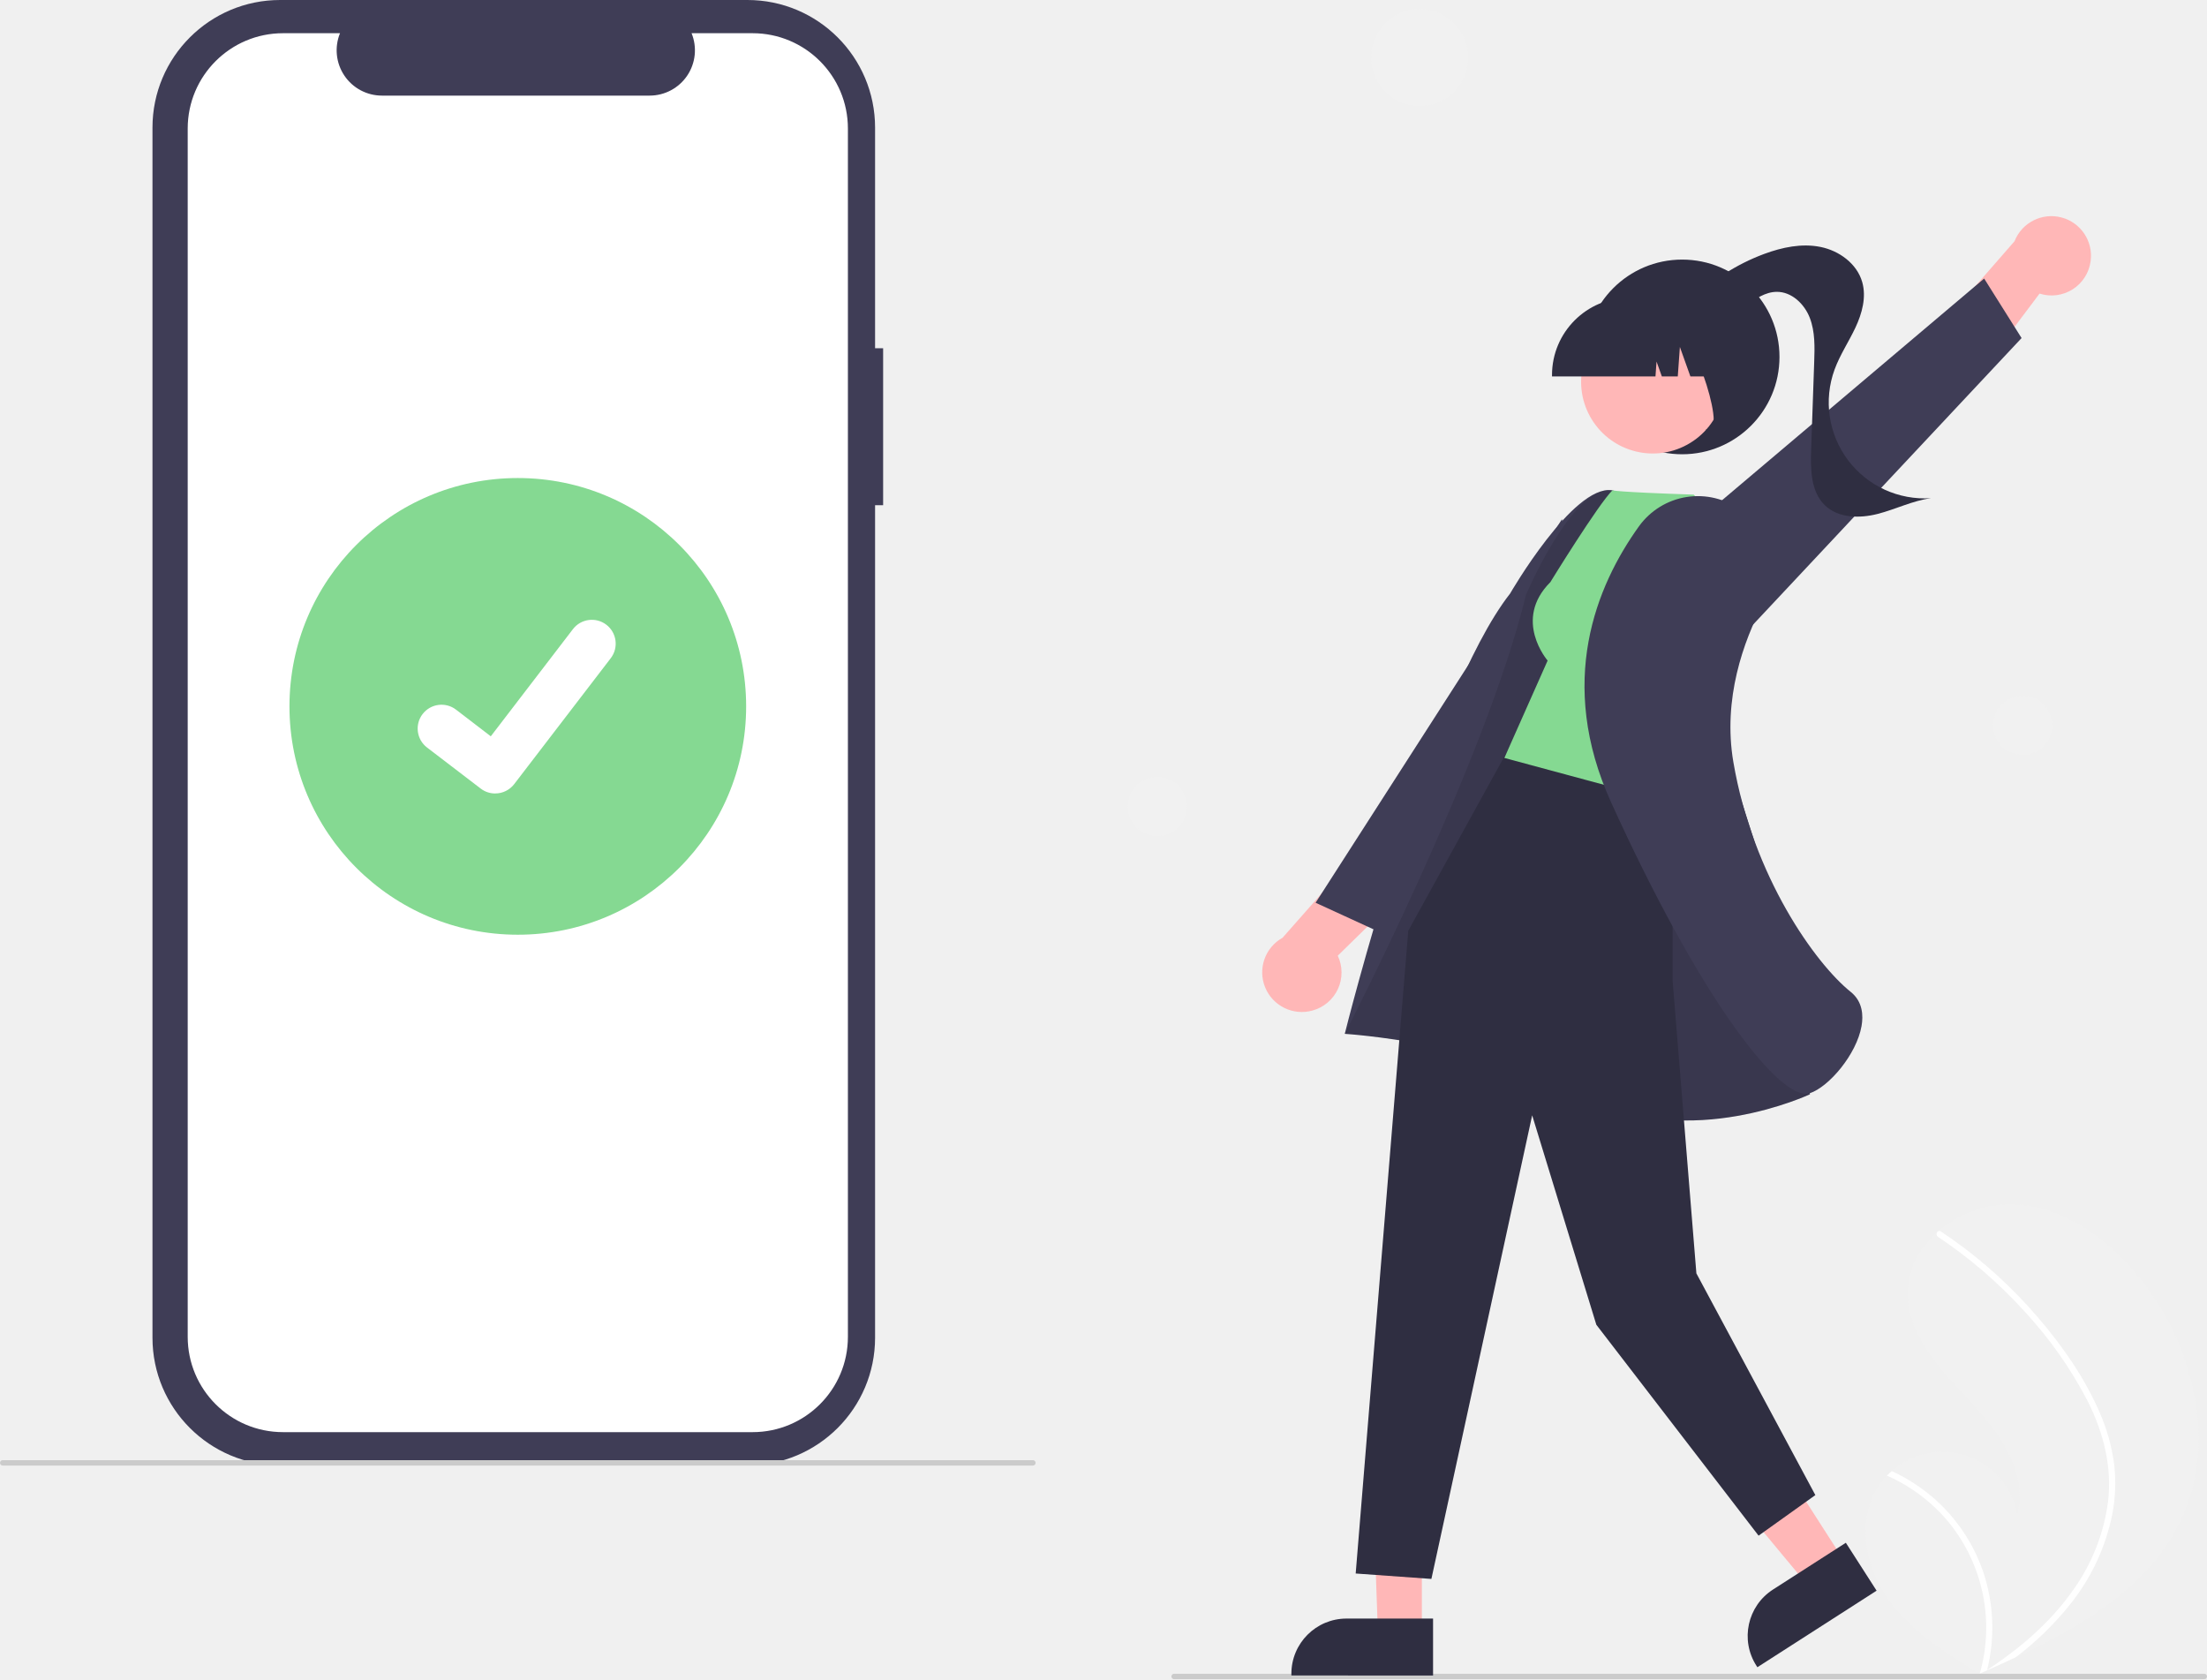
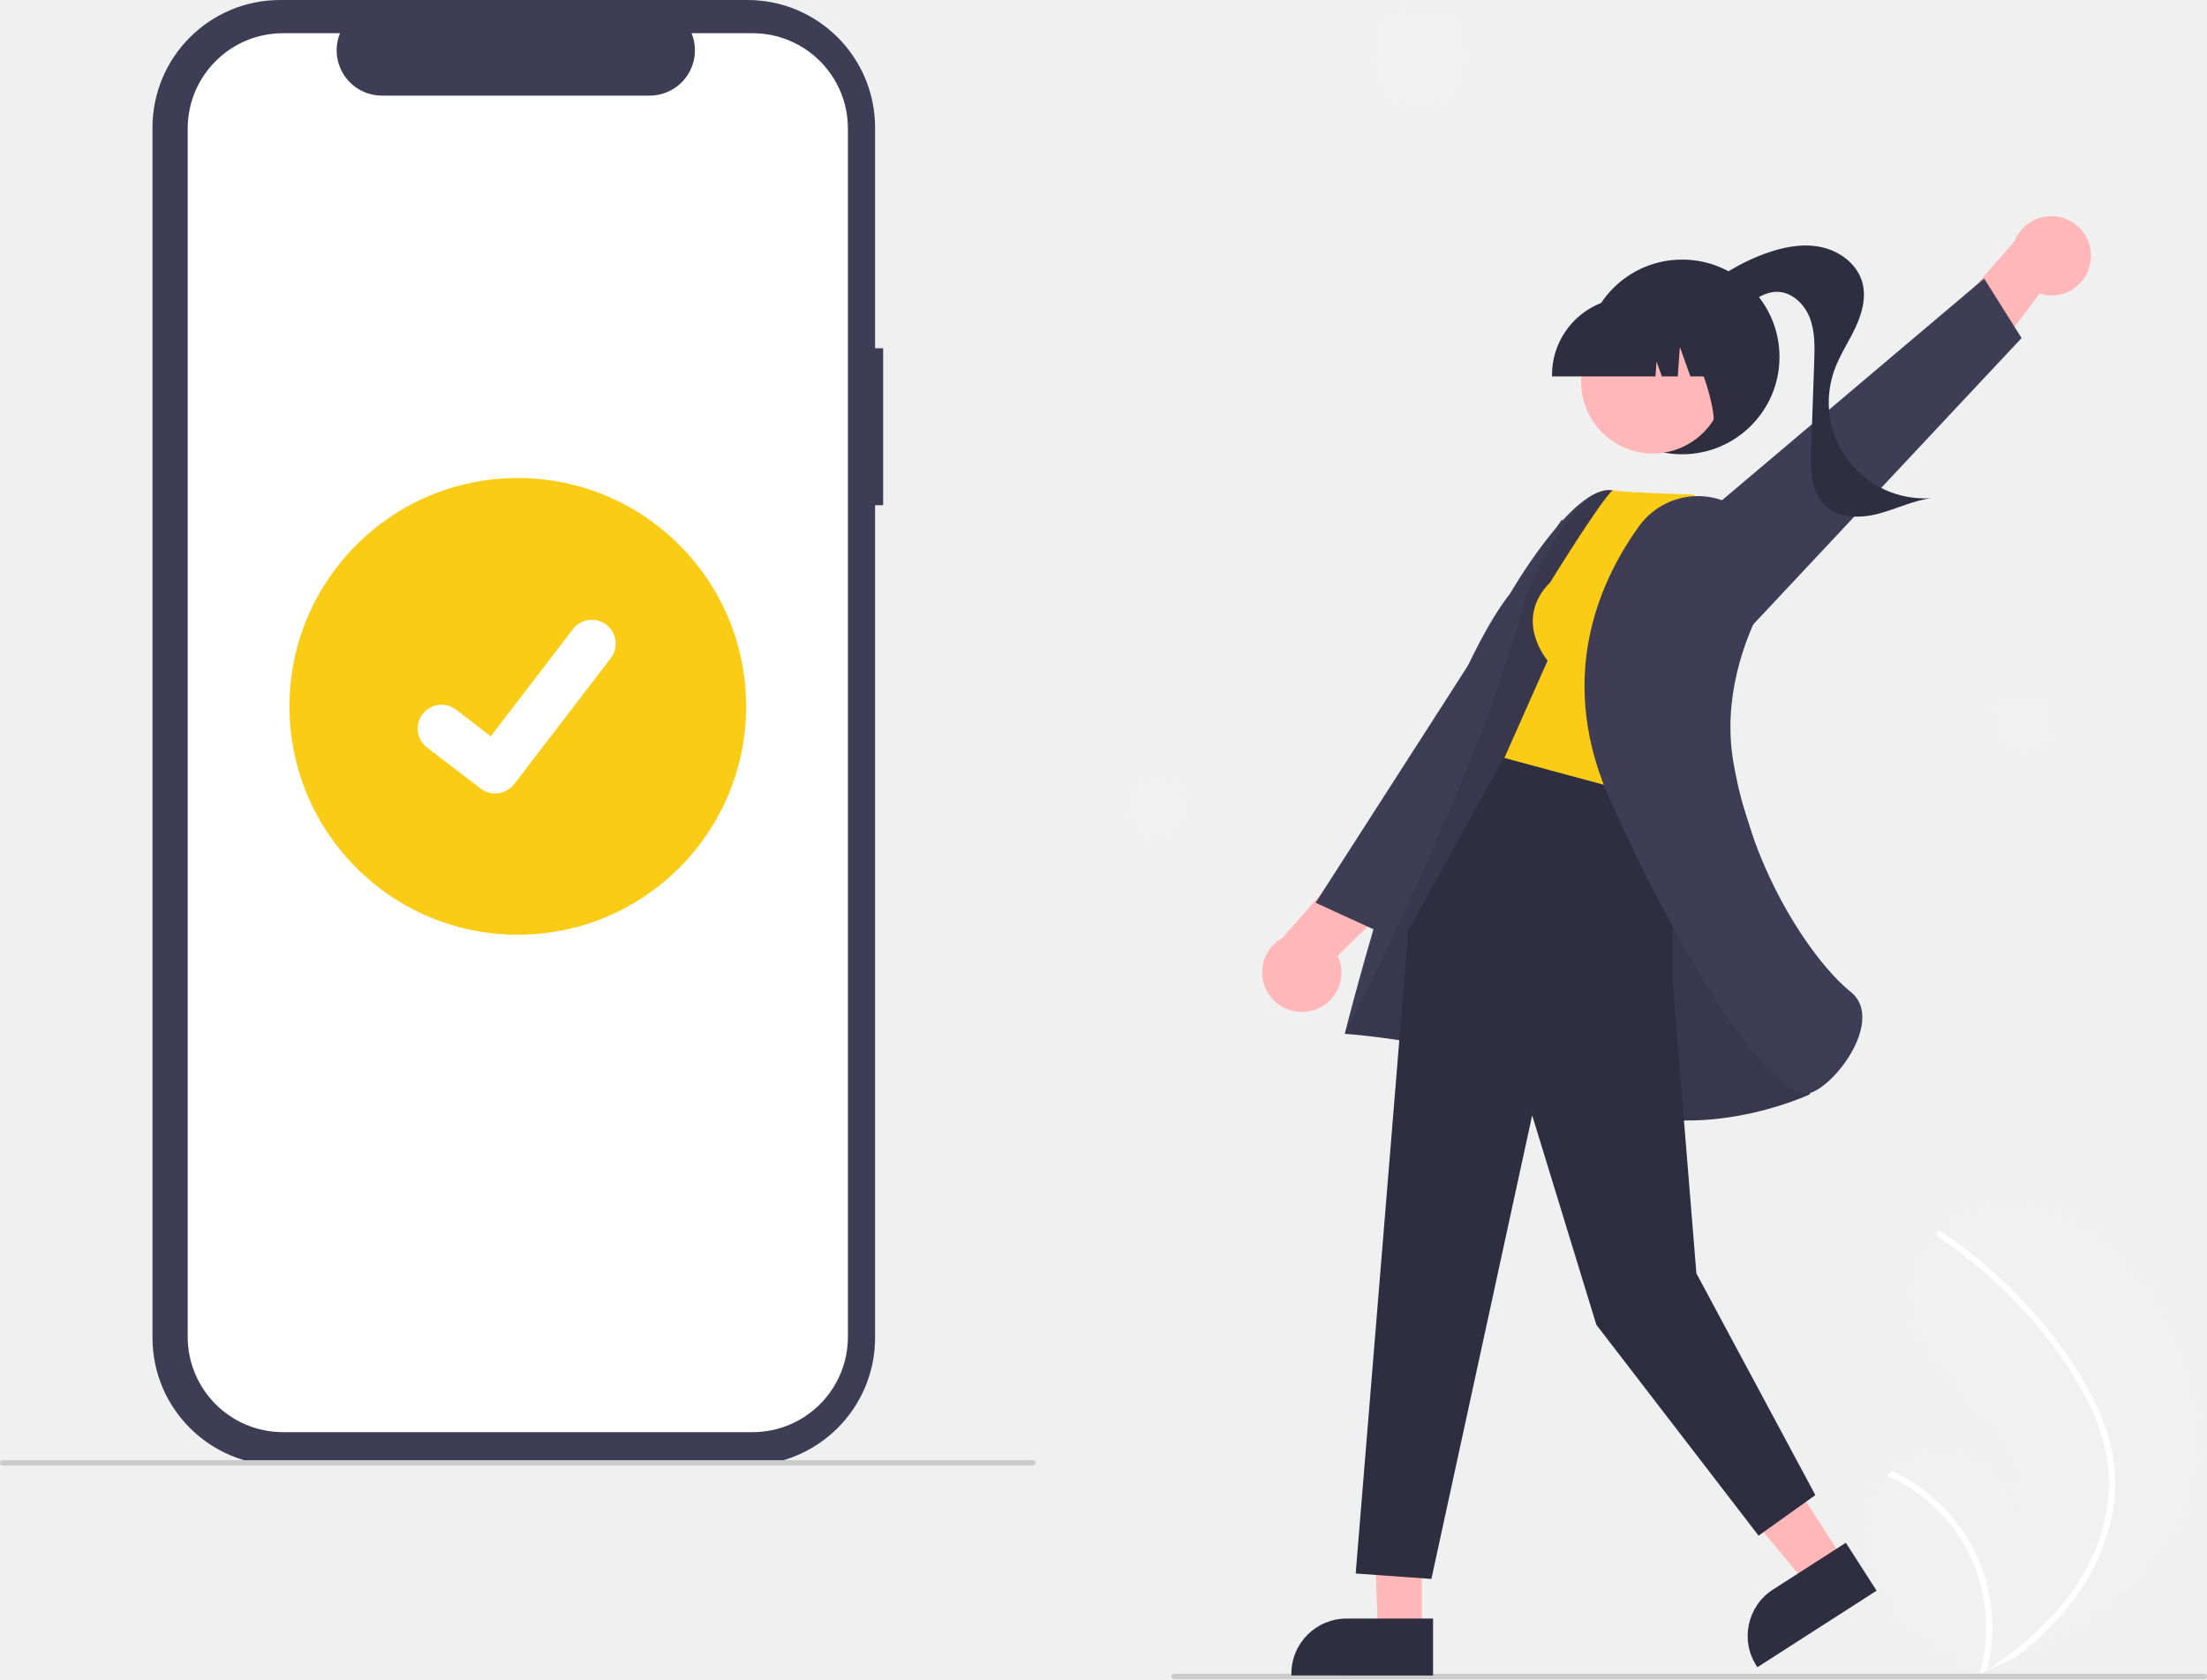
<svg xmlns="http://www.w3.org/2000/svg" data-name="Layer 1" width="816.215" height="621" viewBox="0 0 816.215 621">
  <path d="M518.501,268.281h-2.978V186.711A47.211,47.211,0,0,0,468.313,139.5H295.495a47.211,47.211,0,0,0-47.211,47.211V634.212a47.211,47.211,0,0,0,47.211,47.211H468.312a47.211,47.211,0,0,0,47.211-47.211v-307.868h2.978Z" transform="translate(-191.8923 -139.5)" fill="#3f3d56" />
  <path d="M470.217,151.783H447.659A16.75,16.75,0,0,1,432.15,174.859H333.145a16.75,16.75,0,0,1-15.508-23.076H296.567A35.256,35.256,0,0,0,261.311,187.039V633.884a35.256,35.256,0,0,0,35.256,35.256H470.217a35.256,35.256,0,0,0,35.256-35.256h0V187.039A35.256,35.256,0,0,0,470.217,151.783Z" transform="translate(-191.8923 -139.5)" fill="#fff" />
  <path d="M573.892,681.5h-381a1,1,0,0,1,0-2h381a1,1,0,0,1,0,2Z" transform="translate(-191.8923 -139.5)" fill="#cbcbcb" />
-   <circle id="baf12095-0797-4180-a98d-6422936d747a" data-name="Ellipse 44" cx="191.5" cy="261.234" r="84.446" fill="#85d992" />
-   <path id="b582f34e-fd02-4670-b1d8-d23f069ed737-47" data-name="Path 395" d="M375.024,432.947a8.758,8.758,0,0,1-5.269-1.751l-.094-.071-19.846-15.182a8.819,8.819,0,1,1,10.732-13.998l12.855,9.858L403.778,372.174a8.816,8.816,0,0,1,12.36-1.633l.003.002-.189.262.194-.262a8.826,8.826,0,0,1,1.631,12.362l-35.729,46.592a8.821,8.821,0,0,1-7.015,3.439Z" transform="translate(-191.8923 -139.5)" fill="#fff" />
+   <circle id="baf12095-0797-4180-a98d-6422936d747a" data-name="Ellipse 44" cx="191.5" cy="261.234" r="84.446" fill="#facc15" />
+   <path id="b582f34e-fd02-4670-b1d8-d23f069ed737-144" data-name="Path 395" d="M375.024,432.947a8.758,8.758,0,0,1-5.269-1.751l-.094-.071-19.846-15.182a8.819,8.819,0,1,1,10.732-13.998l12.855,9.858L403.778,372.174a8.816,8.816,0,0,1,12.36-1.633l.003.002-.189.262.194-.262a8.826,8.826,0,0,1,1.631,12.362l-35.729,46.592a8.821,8.821,0,0,1-7.015,3.439Z" transform="translate(-191.8923 -139.5)" fill="#fff" />
  <path d="M886.137,689.8a26.263,26.263,0,0,1,3.606-4.595c.565-.586,1.16-1.137,1.774-1.674a28.142,28.142,0,0,1,46.402,16.007c4.124-15.252-6.612-30.276-17.406-41.816-10.8-11.536-23.143-24.191-23.081-39.998.03-8.796,4.333-16.643,10.829-22.46.2-.176.401-.352.605-.522a41.071,41.071,0,0,1,28.288-9.858c19.199,1.028,35.963,13.932,47.605,29.238,18.739,24.627,26.95,59.197,13.832,87.231-11.539,24.656-36.149,39.298-61.265,51.069q-5.261,2.466-10.501,4.783c-.023.006-.048.023-.071.029-.168.074-.336.148-.494.224-.721.318-1.442.636-2.157.95l.331.216,1.033.669c-.358-.217-.712-.427-1.07-.644-.107-.066-.219-.127-.325-.193-12.336-7.402-24.843-15.232-33.365-26.788C881.867,719.67,878.313,702.484,886.137,689.8Z" transform="translate(-191.8923 -139.5)" fill="#f1f1f1" />
  <path d="M968.44,661.936a69.818,69.818,0,0,1,5.376,19.53,60.624,60.624,0,0,1-.731,18.012,77.675,77.675,0,0,1-15.577,33.322,111.792,111.792,0,0,1-20.182,19.62q-5.26,2.466-10.501,4.783c-.023.006-.048.023-.072.029-.168.074-.336.148-.494.224-.721.318-1.442.636-2.157.95l.331.216,1.033.669c-.358-.217-.712-.427-1.07-.644-.106-.066-.219-.127-.325-.193a61.796,61.796,0,0,0-11.207-55.647A62.325,62.325,0,0,0,889.743,685.205c.564-.586,1.16-1.137,1.774-1.674a64.619,64.619,0,0,1,9.904,5.655,63.317,63.317,0,0,1,23.959,31.74,64.735,64.735,0,0,1,1.405,36.188c.619-.405,1.241-.82,1.845-1.234,11.492-7.75,22.083-17.057,30.061-28.471a72.261,72.261,0,0,0,12.822-32.585c1.529-12.834-1.682-25.454-7.412-36.905a151.257,151.257,0,0,0-23.696-33.67,171.872,171.872,0,0,0-31.776-27.322,1.236,1.236,0,0,1-.366-1.664,1.051,1.051,0,0,1,.605-.522.915.915,0,0,1,.78.158c1.44.961,2.868,1.931,4.279,2.929a173.822,173.822,0,0,1,31.765,29.016C954.721,637.4,962.94,649.126,968.44,661.936Z" transform="translate(-191.8923 -139.5)" fill="#fff" />
  <circle id="ae2e9f9a-ed63-4994-961d-af4fbb6f5199" data-name="Ellipse 44" cx="525.042" cy="21.276" r="17.934" fill="#f1f1f1" />
  <circle id="b777be60-18da-4893-88a8-55a275d98bc2" data-name="Ellipse 44" cx="748.042" cy="268.276" r="10.934" fill="#f1f1f1" />
  <circle id="a703acd2-aa23-4bff-9a86-75b7d9a928c1" data-name="Ellipse 44" cx="428.042" cy="298.276" r="10.934" fill="#f1f1f1" />
  <path d="M626.108,760.5h381a1,1,0,1,0,0-2h-381a1,1,0,0,0,0,2Z" transform="translate(-191.8923 -139.5)" fill="#cbcbcb" />
  <path d="M965.062,236.135a14.652,14.652,0,0,0-28.137-7.426l-30.917,35.444,9.072,25.337,31.093-41.415A14.573,14.573,0,0,0,965.062,236.135Z" transform="translate(-191.8923 -139.5)" fill="#ffb7b7" />
  <polygon points="645.013 234.549 747.642 125.02 733.799 103.012 605.076 211.876 645.013 234.549" fill="#3f3d56" />
  <circle cx="622.108" cy="132" r="36" fill="#2f2e41" />
  <path d="M816.894,251.163A75.485,75.485,0,0,1,844.357,233.404c6.639-2.459,13.865-3.979,20.805-2.582,6.941,1.397,13.504,6.198,15.44,13.008,1.583,5.568-.052,11.564-2.509,16.806-2.457,5.242-5.738,10.102-7.725,15.54a35.468,35.468,0,0,0,35.689,47.562c-6.819.914-13.105,4.119-19.771,5.825-6.666,1.706-14.533,1.59-19.486-3.185-5.241-5.052-5.346-13.267-5.093-20.542q.565-16.222,1.13-32.445c.192-5.515.356-11.208-1.633-16.356-1.989-5.148-6.716-9.656-12.235-9.609-4.183.035-7.885,2.569-11.239,5.068-3.354,2.499-6.905,5.165-11.071,5.536-4.166.372-8.923-2.711-8.611-6.882Z" transform="translate(-191.8923 -139.5)" fill="#2f2e41" />
  <path d="M677.269,513.223a14.652,14.652,0,0,1-11.039-26.925l31.101-35.284,26.305,5.683-36.997,36.238a14.573,14.573,0,0,1-9.369,20.287Z" transform="translate(-191.8923 -139.5)" fill="#ffb7b7" />
  <polygon points="587.698 247.405 510.183 344.705 486.555 333.857 577.665 192.012 587.698 247.405" fill="#3f3d56" />
  <polygon points="525.848 541.211 507.374 540.921 509.596 603.887 525.845 603.887 525.848 541.211" fill="#ffb7b7" />
  <path d="M721.882,738.082l-32.001-.001h-.001A20.395,20.395,0,0,0,669.486,758.474v.663l52.395.002Z" transform="translate(-191.8923 -139.5)" fill="#2f2e41" />
  <polygon points="648.165 524.511 627.984 537.467 668.352 586.032 682.026 577.253 648.165 524.511" fill="#ffb7b7" />
  <path d="M874.54,710.049,847.611,727.338l-.001.001a20.395,20.395,0,0,0-6.143,28.179l.358.558,44.091-28.307Z" transform="translate(-191.8923 -139.5)" fill="#2f2e41" />
  <path d="M847.247,471.74s-44.84-148.927-59.25-150.94-37.628,38.213-37.628,38.213c-30.103,38.408-61.144,162.821-61.144,162.821s51.747,3.238,89.573,23.363,82.468-1.019,82.468-1.019Z" transform="translate(-191.8923 -139.5)" fill="#3f3d56" />
  <path d="M847.247,471.74s-44.84-148.927-59.25-150.94-31.731,38.621-31.731,38.621c-15,62-67.041,162.413-67.041,162.413s51.747,3.238,89.573,23.363,82.468-1.019,82.468-1.019Z" transform="translate(-191.8923 -139.5)" opacity="0.1" style="isolation:isolate" />
  <polygon points="618.567 287.682 618.567 362.517 627.374 470.921 671.374 552.921 650.374 567.921 590.374 489.921 566.643 412.472 529.374 583.921 501.374 581.921 520.82 344.21 557.721 277.3 618.567 287.682" fill="#2f2e41" />
-   <path d="M765.25,354.8c-14,14-1,29-1,29l-16,36,63,17,22.016-98.378-15-16c-30-1-30.016-1.622-30.016-1.622C782.994,325.944,765.25,354.8,765.25,354.8Z" transform="translate(-191.8923 -139.5)" fill="#85d992" />
+   <path d="M765.25,354.8c-14,14-1,29-1,29l-16,36,63,17,22.016-98.378-15-16c-30-1-30.016-1.622-30.016-1.622C782.994,325.944,765.25,354.8,765.25,354.8Z" transform="translate(-191.8923 -139.5)" fill="#facc15" />
  <path d="M835.803,328.23a26.884,26.884,0,0,0-37.777,5.913c-15.838,22.052-30.482,57.661-10.305,102.072,32.399,71.31,60.593,107.814,72.055,107.811a4.56,4.56,0,0,0,1.473-.231c7.055-2.394,17.256-14.332,19.103-24.853.661-3.766.504-9.011-4-12.612-12.936-10.346-36.158-42.562-43.402-84.964-4.003-23.43,3.76-44.772,10.978-58.55a26.879,26.879,0,0,0-7.777-34.329h0Z" transform="translate(-191.8923 -139.5)" fill="#3f3d56" />
  <circle cx="803.14" cy="280.711" r="26.5" transform="translate(-228.1167 280.1343) rotate(-28.6632)" fill="#ffb7b7" />
  <path d="M765.872,278.707h38.266l.393-5.494,1.962,5.494h5.892l.778-10.889,3.889,10.889h11.401v-.539a28.624,28.624,0,0,0-28.592-28.592h-5.395A28.624,28.624,0,0,0,765.872,278.168Z" transform="translate(-191.8923 -139.5)" fill="#2f2e41" />
  <path d="M822.67,298.454,839,293.156V253.5H808.156l.764.762C819.544,264.873,831.36,302.519,822.67,298.454Z" transform="translate(-191.8923 -139.5)" fill="#2f2e41" />
</svg>
